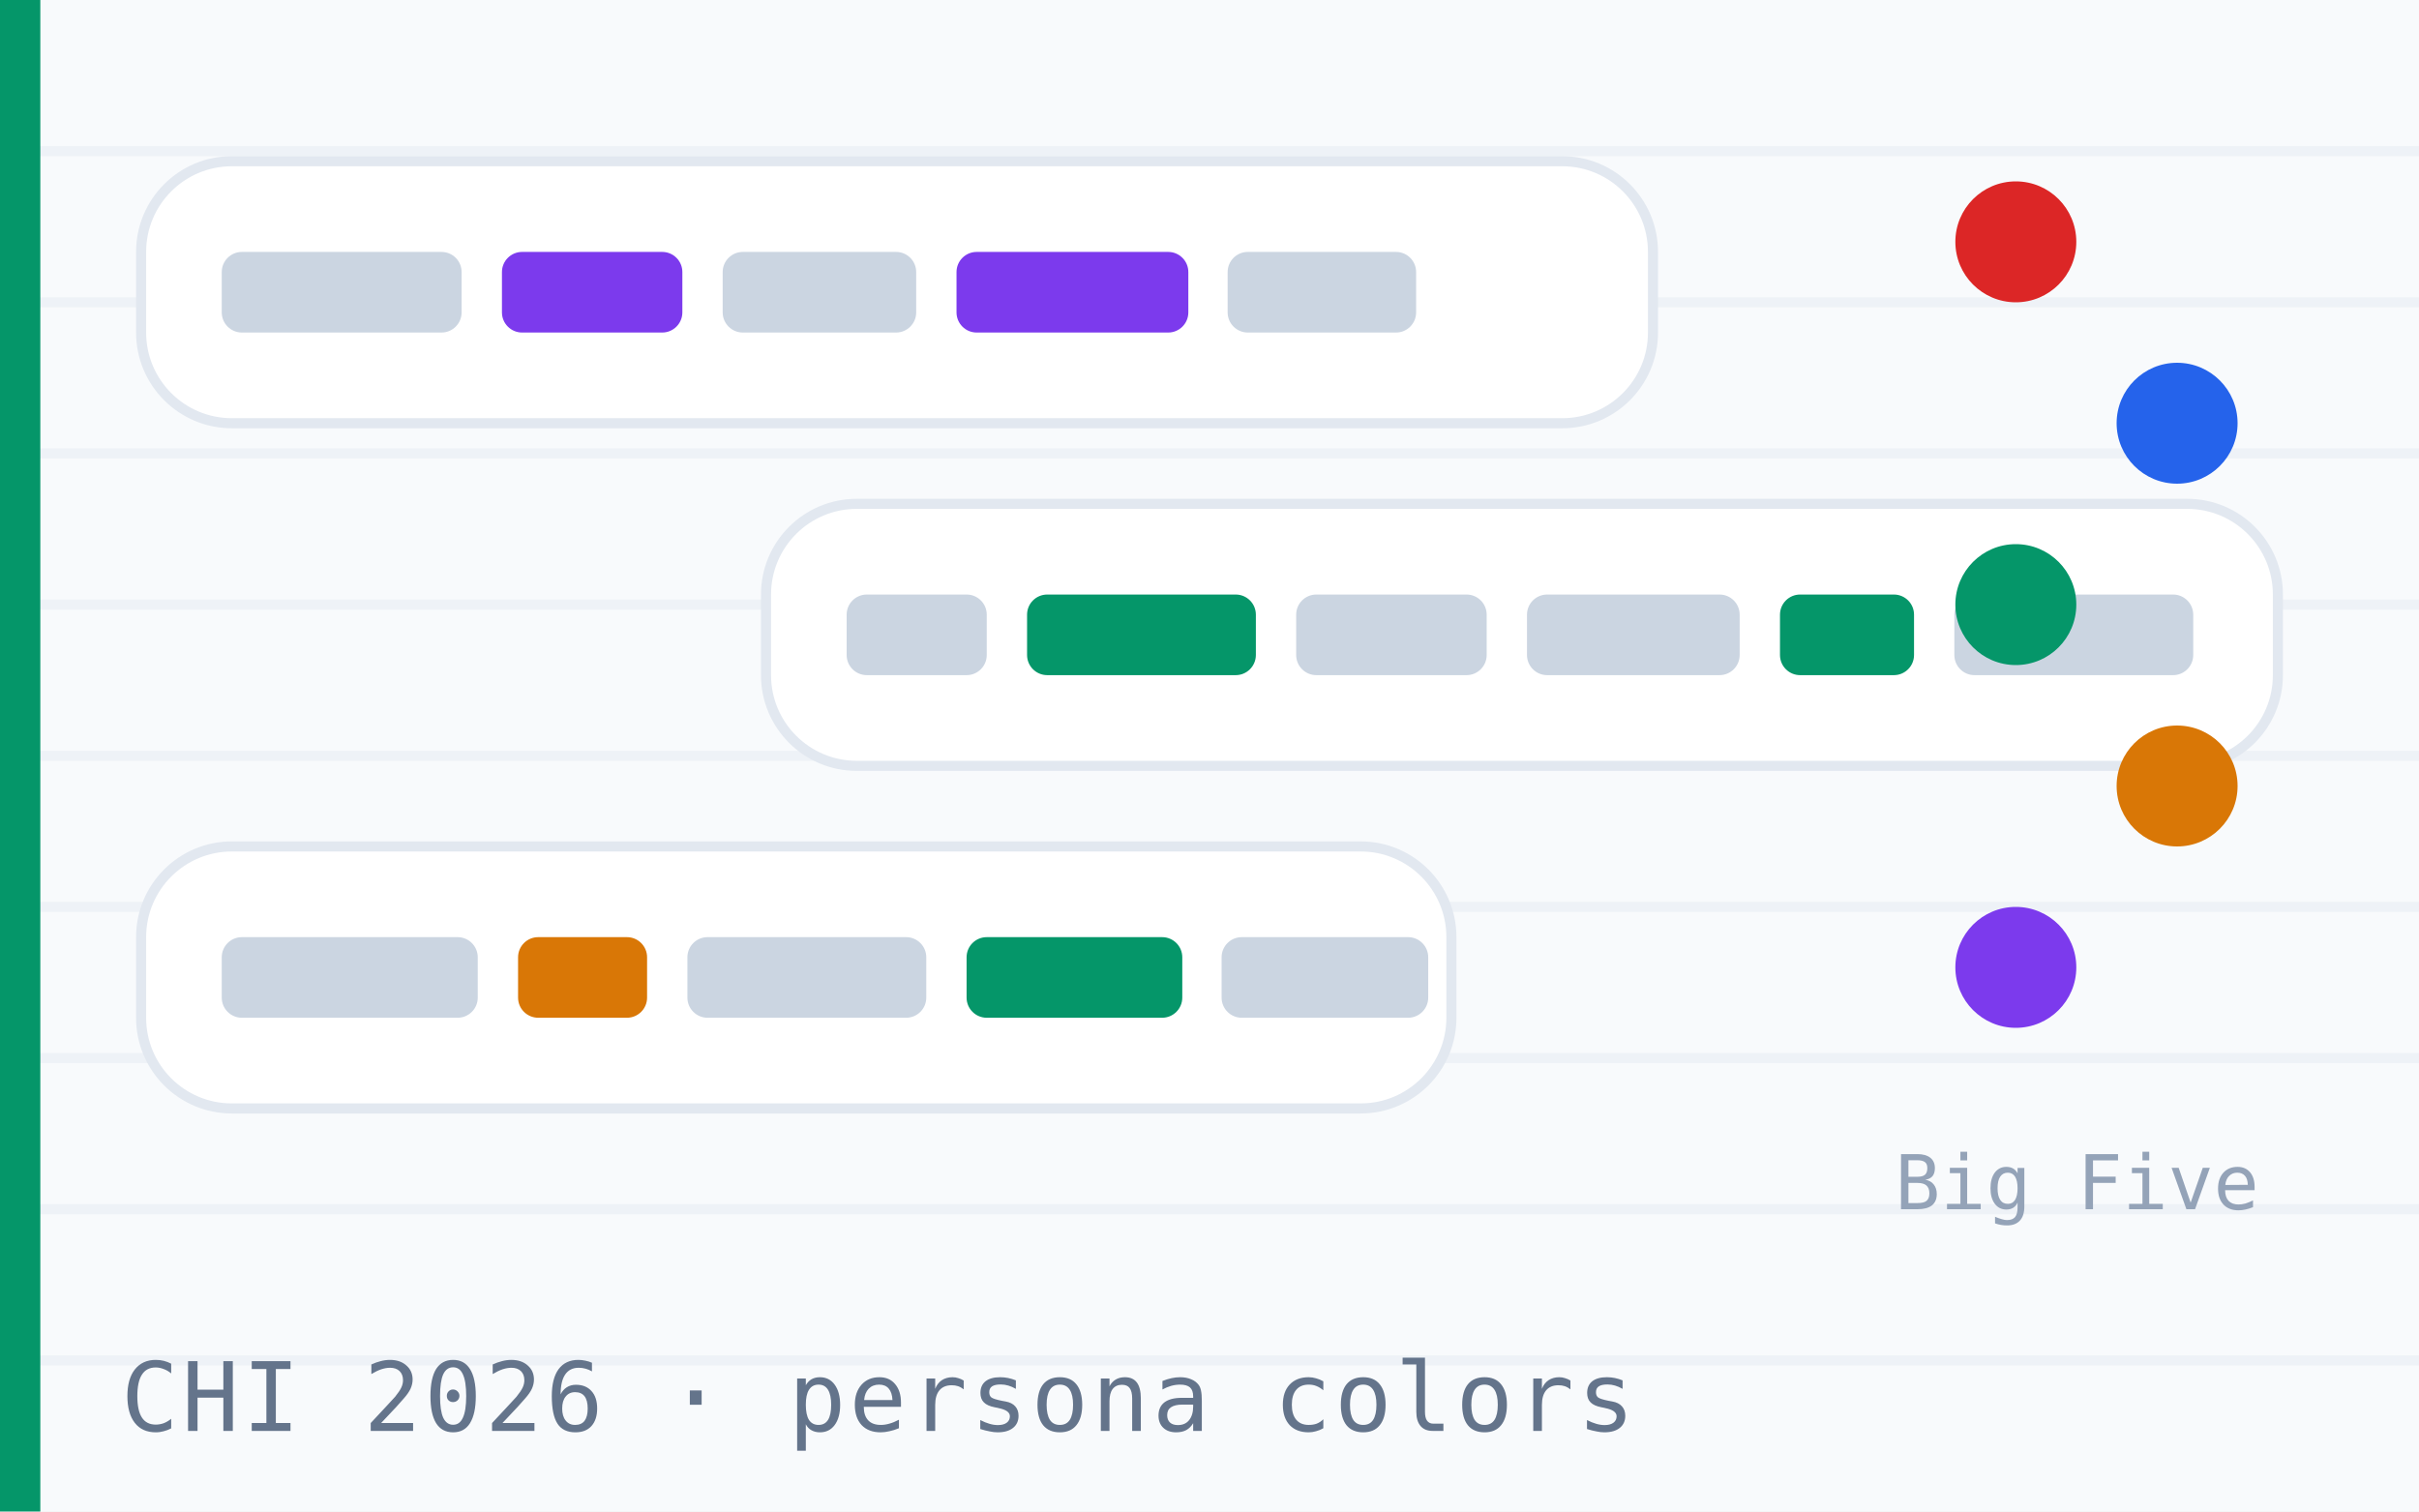
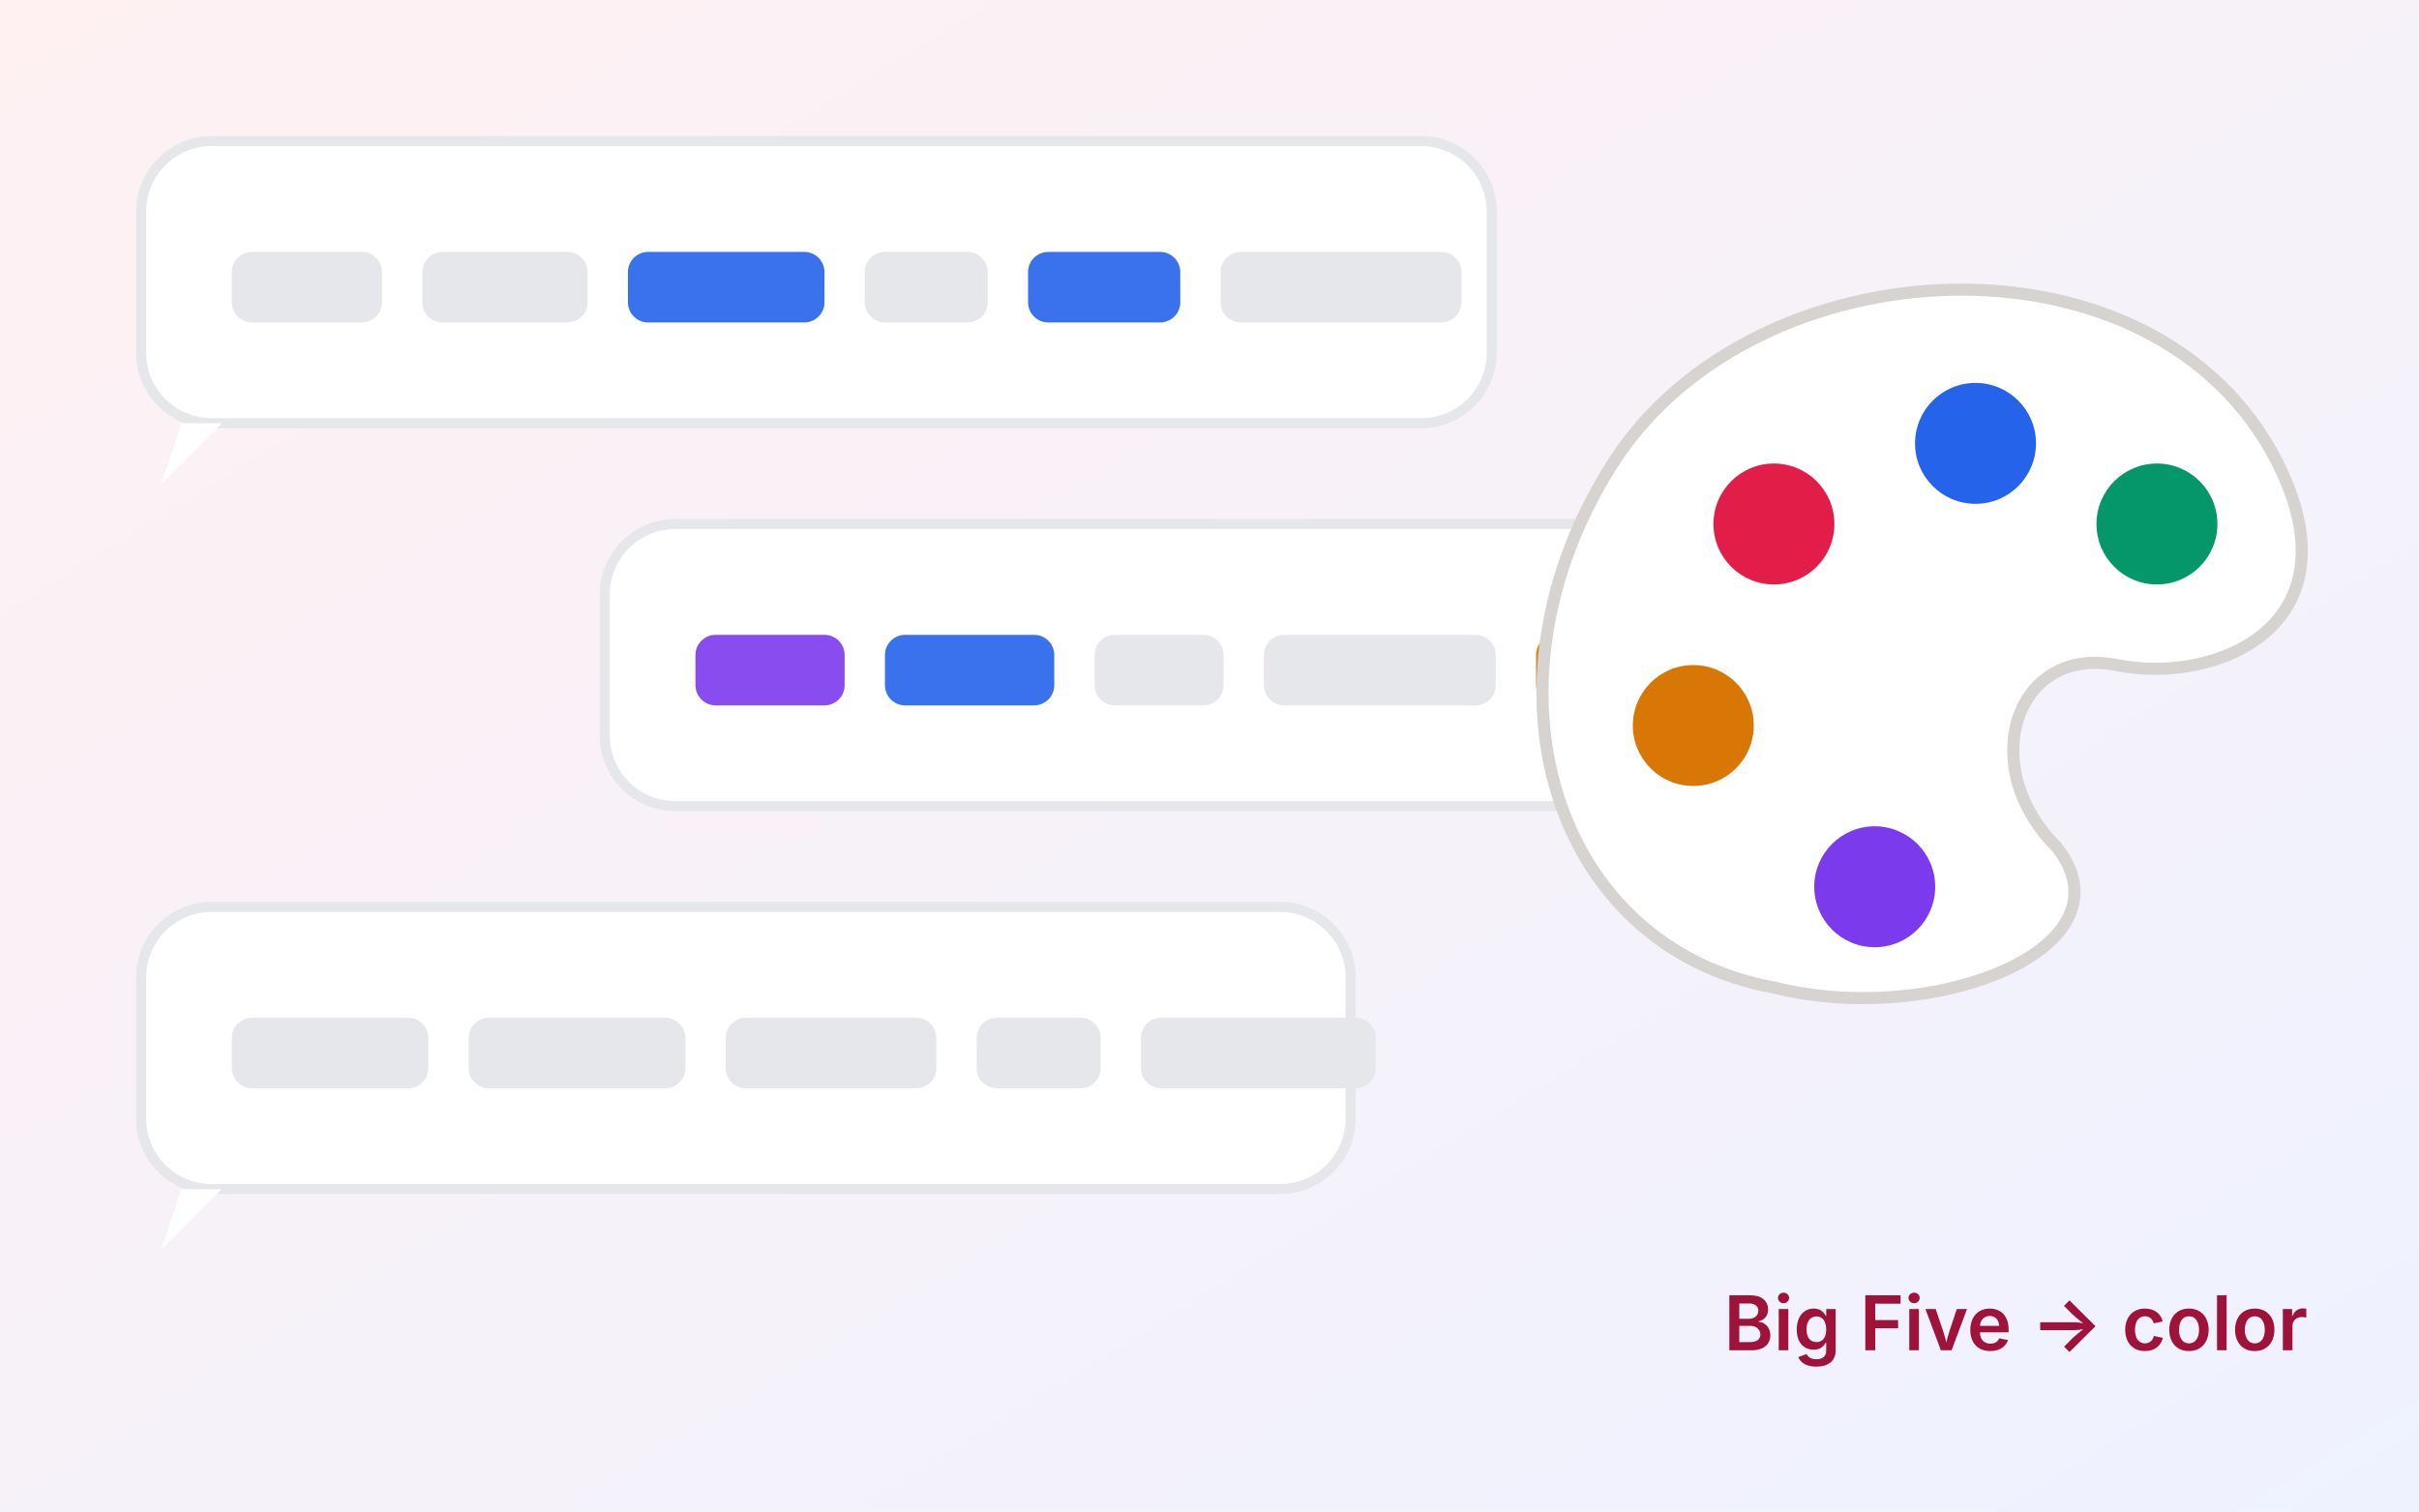
<svg xmlns="http://www.w3.org/2000/svg" viewBox="0 0 240 150" width="240" height="150">
-   <rect width="240" height="150" fill="#F8FAFC" />
-   <line x1="0" y1="15" x2="240" y2="15" stroke="#EEF2F7" stroke-width="1" />
-   <line x1="0" y1="30" x2="240" y2="30" stroke="#EEF2F7" stroke-width="1" />
-   <line x1="0" y1="45" x2="240" y2="45" stroke="#EEF2F7" stroke-width="1" />
-   <line x1="0" y1="60" x2="240" y2="60" stroke="#EEF2F7" stroke-width="1" />
-   <line x1="0" y1="75" x2="240" y2="75" stroke="#EEF2F7" stroke-width="1" />
-   <line x1="0" y1="90" x2="240" y2="90" stroke="#EEF2F7" stroke-width="1" />
-   <line x1="0" y1="105" x2="240" y2="105" stroke="#EEF2F7" stroke-width="1" />
-   <line x1="0" y1="120" x2="240" y2="120" stroke="#EEF2F7" stroke-width="1" />
-   <line x1="0" y1="135" x2="240" y2="135" stroke="#EEF2F7" stroke-width="1" />
-   <rect x="14.0" y="16.0" width="150.0" height="26.0" rx="9" fill="#FFFFFF" stroke="#E2E8F0" />
-   <rect x="22.0" y="25.0" width="23.8" height="8.0" rx="2" fill="#CBD5E1" />
-   <rect x="49.8" y="25.0" width="17.9" height="8.0" rx="2" fill="#7C3AED" />
-   <rect x="71.7" y="25.0" width="19.2" height="8.0" rx="2" fill="#CBD5E1" />
-   <rect x="94.9" y="25.0" width="23.0" height="8.0" rx="2" fill="#7C3AED" />
-   <rect x="121.8" y="25.0" width="18.7" height="8.0" rx="2" fill="#CBD5E1" />
-   <rect x="76.0" y="50.0" width="150.0" height="26.0" rx="9" fill="#FFFFFF" stroke="#E2E8F0" />
-   <rect x="84.0" y="59.0" width="13.9" height="8.0" rx="2" fill="#CBD5E1" />
-   <rect x="101.9" y="59.0" width="22.7" height="8.0" rx="2" fill="#059669" />
-   <rect x="128.6" y="59.0" width="18.9" height="8.0" rx="2" fill="#CBD5E1" />
-   <rect x="151.5" y="59.0" width="21.1" height="8.0" rx="2" fill="#CBD5E1" />
-   <rect x="176.6" y="59.0" width="13.3" height="8.0" rx="2" fill="#059669" />
-   <rect x="193.9" y="59.0" width="23.7" height="8.0" rx="2" fill="#CBD5E1" />
-   <rect x="14.0" y="84.0" width="130.0" height="26.0" rx="9" fill="#FFFFFF" stroke="#E2E8F0" />
-   <rect x="22.0" y="93.0" width="25.4" height="8.0" rx="2" fill="#CBD5E1" />
-   <rect x="51.4" y="93.0" width="12.8" height="8.0" rx="2" fill="#D97706" />
-   <rect x="68.2" y="93.0" width="23.7" height="8.0" rx="2" fill="#CBD5E1" />
-   <rect x="95.9" y="93.0" width="21.4" height="8.0" rx="2" fill="#059669" />
-   <rect x="121.2" y="93.0" width="20.5" height="8.0" rx="2" fill="#CBD5E1" />
-   <circle cx="200" cy="24" r="6" fill="#DC2626" />
-   <circle cx="216" cy="42" r="6" fill="#2563EB" />
-   <circle cx="200" cy="60" r="6" fill="#059669" />
-   <circle cx="216" cy="78" r="6" fill="#D97706" />
-   <circle cx="200" cy="96" r="6" fill="#7C3AED" />
-   <text x="188" y="120" font-family="'IBM Plex Mono',Consolas,monospace" font-size="7.5" fill="#94A3B8">Big Five</text>
-   <rect x="0" y="0" width="4" height="150" fill="#059669" />
-   <text x="12" y="142" font-family="'IBM Plex Mono',Consolas,monospace" font-size="9.5" fill="#64748B" letter-spacing=".3">CHI 2026 · persona colors</text>
+   <defs>
+     <linearGradient id="pp" x1="0" y1="0" x2="1" y2="1">
+       <stop offset="0" stop-color="#FFF1F2" />
+       <stop offset="1" stop-color="#EEF2FF" />
+     </linearGradient>
+   </defs>
+   <rect x="0" y="0" width="240" height="150" rx="0" fill="url(#pp)" />
+   <rect x="14" y="14" width="134" height="28" rx="7" fill="#FFFFFF" stroke="#E5E7EB" />
+   <path d="M22 42 l-6 6 l2 -6z" fill="#FFFFFF" />
+   <rect x="23" y="25" width="14.9" height="7" rx="2" fill="#E5E7EB" />
+   <rect x="41.9" y="25" width="16.4" height="7" rx="2" fill="#E5E7EB" />
+   <rect x="62.3" y="25" width="19.5" height="7" rx="2" fill="#2563EB" opacity=".9" />
+   <rect x="85.8" y="25" width="12.2" height="7" rx="2" fill="#E5E7EB" />
+   <rect x="102" y="25" width="15.1" height="7" rx="2" fill="#2563EB" opacity=".9" />
+   <rect x="121.1" y="25" width="23.9" height="7" rx="2" fill="#E5E7EB" />
+   <rect x="60" y="52" width="134" height="28" rx="7" fill="#FFFFFF" stroke="#E5E7EB" />
+   <path d="M186 80 l6 6 l-2 -6z" fill="#FFFFFF" />
+   <rect x="69" y="63" width="14.8" height="7" rx="2" fill="#7C3AED" opacity=".9" />
+   <rect x="87.8" y="63" width="16.8" height="7" rx="2" fill="#2563EB" opacity=".9" />
+   <rect x="108.6" y="63" width="12.8" height="7" rx="2" fill="#E5E7EB" />
+   <rect x="125.4" y="63" width="23" height="7" rx="2" fill="#E5E7EB" />
+   <rect x="152.4" y="63" width="21.2" height="7" rx="2" fill="#D97706" opacity=".9" />
+   <rect x="177.6" y="63" width="18.4" height="7" rx="2" fill="#2563EB" opacity=".9" />
+   <rect x="14" y="90" width="120" height="28" rx="7" fill="#FFFFFF" stroke="#E5E7EB" />
+   <path d="M22 118 l-6 6 l2 -6z" fill="#FFFFFF" />
+   <rect x="23" y="101" width="19.5" height="7" rx="2" fill="#E5E7EB" />
+   <rect x="46.5" y="101" width="21.5" height="7" rx="2" fill="#E5E7EB" />
+   <rect x="72" y="101" width="20.9" height="7" rx="2" fill="#E5E7EB" />
+   <rect x="96.9" y="101" width="12.3" height="7" rx="2" fill="#E5E7EB" />
+   <rect x="113.2" y="101" width="23.3" height="7" rx="2" fill="#E5E7EB" />
+   <path d="M176 98 c-22 -4 -30 -30 -16 -52 c14 -22 54 -24 66 0 c8 16 -6 22 -16 20 c-10 -2 -14 10 -6 18 c8 10 -12 18 -28 14z" fill="#FFFFFF" stroke="#D6D3D1" stroke-width="1.2" />
+   <circle cx="176" cy="52" r="6" fill="#E11D48" />
+   <circle cx="196" cy="44" r="6" fill="#2563EB" />
+   <circle cx="214" cy="52" r="6" fill="#059669" />
+   <circle cx="168" cy="72" r="6" fill="#D97706" />
+   <circle cx="186" cy="88" r="6" fill="#7C3AED" />
+   <text x="200" y="134" font-family="'Inter','Segoe UI',Helvetica,Arial,sans-serif" font-size="7.5" font-weight="600" fill="#9F1239" text-anchor="middle">Big Five → color</text>
</svg>
